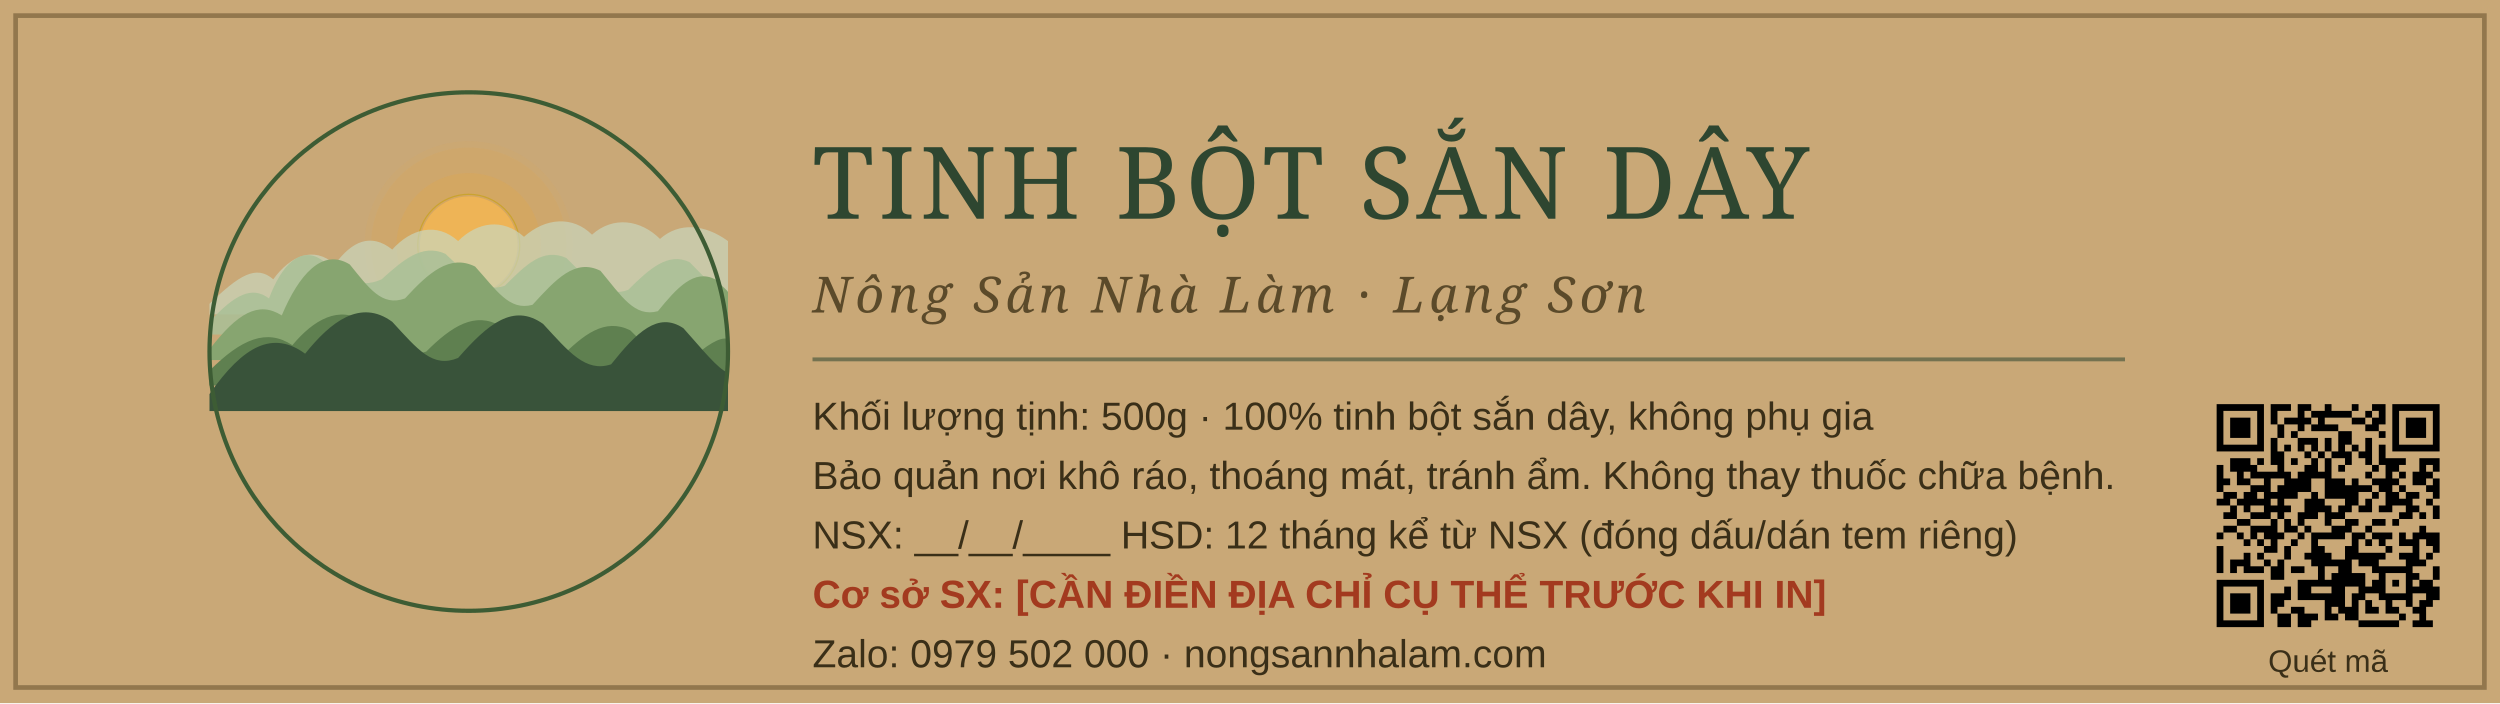
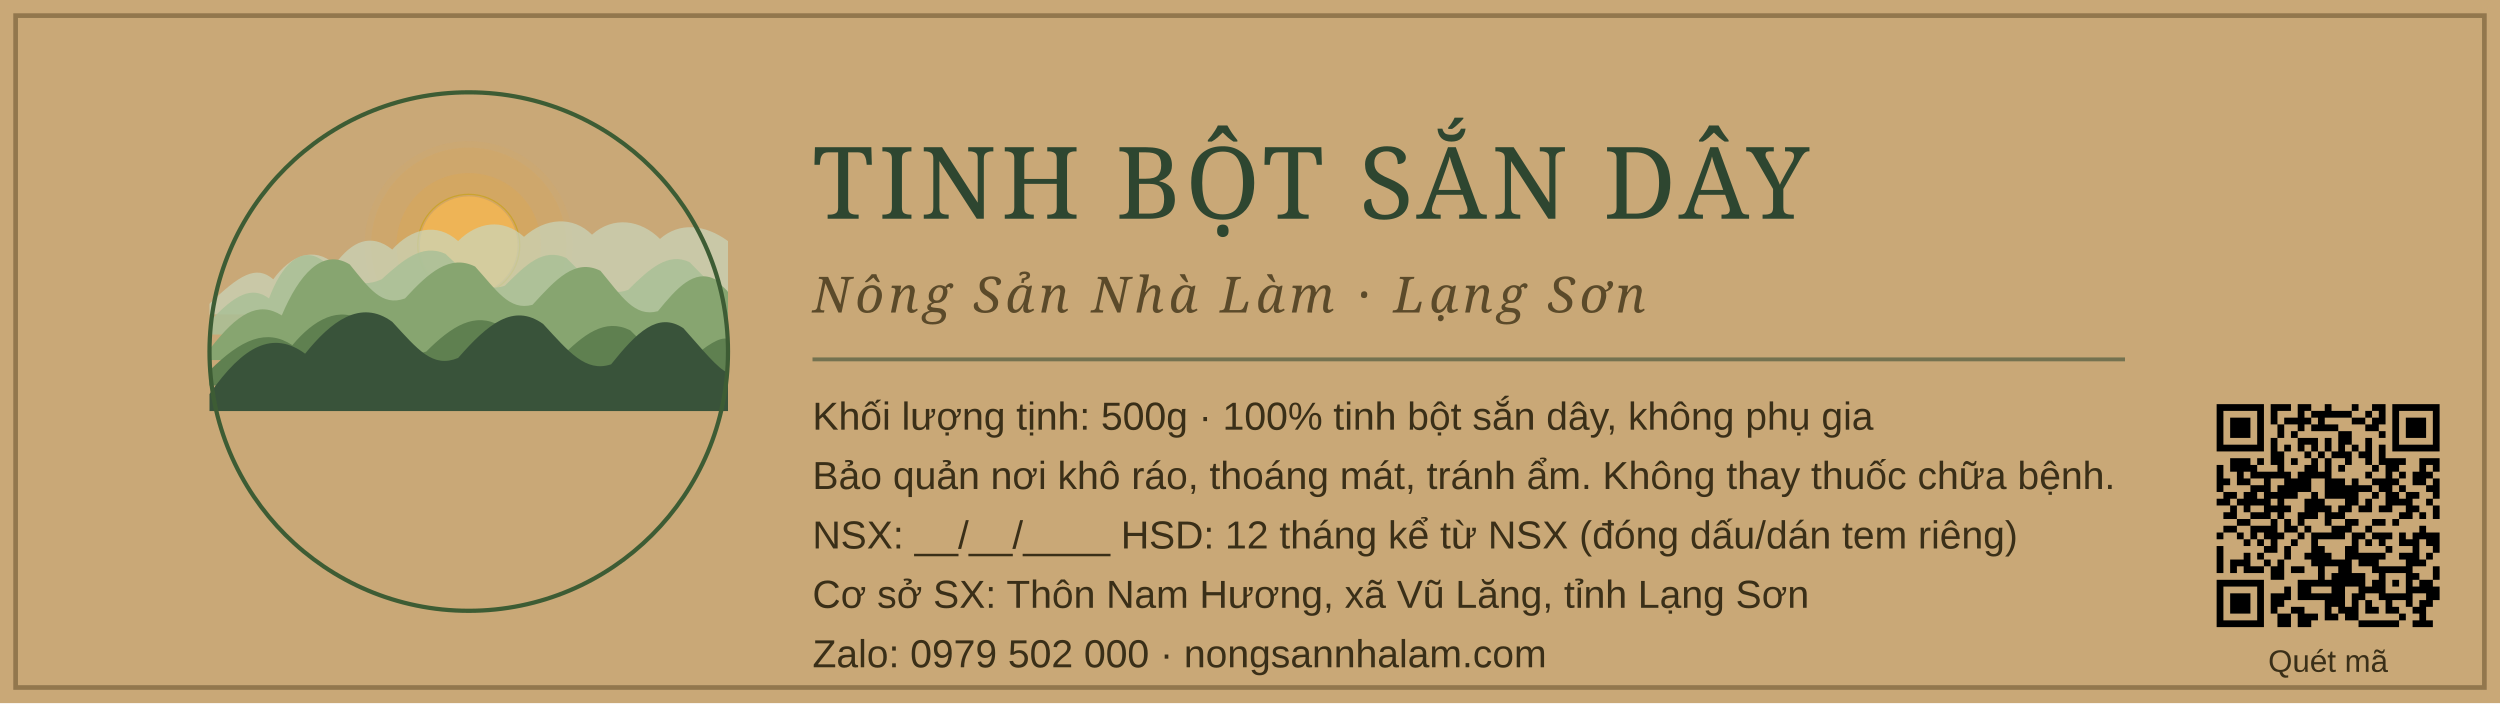
<svg xmlns="http://www.w3.org/2000/svg" width="160mm" height="45mm" viewBox="0 0 160 45">
  <rect x="0" y="0" width="160" height="45" fill="#c9a877" />
  <rect x="1" y="1" width="158" height="43" fill="none" stroke="#3e2e10" stroke-width="0.3" opacity="0.4" />
  <g transform="translate(13,5.5) scale(0.068)">
    <circle cx="250" cy="150" r="98" fill="#e8a33c" opacity="0.08" />
    <circle cx="250" cy="150" r="92" fill="#e8a33c" opacity="0.12" />
    <circle cx="250" cy="150" r="68" fill="#e8a33c" opacity="0.2" />
    <circle cx="250" cy="150" r="46" fill="#eaa63f" />
    <circle cx="250" cy="150" r="46" fill="#f5c877" opacity="0.4" />
    <circle cx="250" cy="150" r="48" fill="none" stroke="#c9a227" stroke-width="1.2" opacity="0.85" />
    <path d="M6,205 C34,178 50,168 66,182 C82,160 104,150 124,168 C140,146 158,138 178,154 C196,134 220,128 240,146 C258,128 282,124 302,142 C322,124 348,122 366,140 C386,122 412,126 430,144 C448,128 472,130 494,146 L494,215 L6,215 Z" fill="#c9d6bc" opacity="0.7" />
    <path d="M6,222 C30,196 46,188 62,200 C74,168 92,150 112,164 C130,180 146,192 168,182 C188,164 206,148 228,158 C248,176 262,196 284,188 C304,168 320,152 342,162 C362,182 378,200 400,192 C420,172 438,156 458,166 C474,182 486,196 494,198 L494,234 L6,234 Z" fill="#a9c096" opacity="0.85" />
    <path d="M6,248 C32,214 52,202 74,216 C90,178 112,152 138,168 C156,190 168,208 190,200 C212,176 232,158 256,170 C276,192 288,212 310,206 C332,182 350,162 374,174 C394,198 406,218 428,212 C446,190 462,172 482,182 C490,190 493,192 494,194 L494,258 L6,258 Z" fill="#87a570" />
    <path d="M6,268 C36,238 60,228 84,244 C104,220 128,206 152,222 C174,244 188,258 210,250 C234,226 256,212 280,226 C300,246 314,262 336,256 C358,234 378,218 402,230 C422,250 436,264 458,258 C474,244 486,236 494,238 L494,282 L6,282 Z" fill="#5f8050" />
    <path d="M6,290 C38,244 66,230 96,252 C120,222 148,200 178,222 C202,248 216,266 240,256 C268,224 292,204 320,224 C344,250 360,270 384,262 C408,232 428,212 452,228 C470,248 484,266 494,270 L494,306 L6,306 Z" fill="#39533a" />
    <circle cx="250" cy="250" r="244" fill="none" stroke="#3d5c34" stroke-width="4" />
  </g>
  <text x="52" y="14" font-family="Cambria, Georgia, serif" font-weight="500" font-size="6.4" letter-spacing="0.3" fill="#2e4630">TINH BỘT SẮN DÂY</text>
  <text x="52" y="20" font-family="Georgia, serif" font-style="italic" font-size="3.2" letter-spacing="0.3" fill="#5b4a2a">Nông Sản Nhà Làm · Lạng Sơn</text>
  <line x1="52" y1="23" x2="136" y2="23" stroke="#2e4630" stroke-width="0.25" opacity="0.55" />
  <text x="52" y="27.5" font-family="Arial, sans-serif" font-size="2.5" fill="#3a2f18">Khối lượng tịnh: 500g · 100% tinh bột sắn dây, không phụ gia</text>
  <text x="52" y="31.3" font-family="Arial, sans-serif" font-size="2.5" fill="#3a2f18">Bảo quản nơi khô ráo, thoáng mát, tránh ẩm. Không thay thuốc chữa bệnh.</text>
  <text x="52" y="35.1" font-family="Arial, sans-serif" font-size="2.5" fill="#3a2f18">NSX: __/__/____   HSD: 12 tháng kể từ NSX (đóng dấu/dán tem riêng)</text>
-   <text x="52" y="38.9" font-family="Arial, sans-serif" font-weight="700" font-size="2.5" fill="#a33a1f">Cơ sở SX: [CẦN ĐIỀN ĐỊA CHỈ CỤ THỂ TRƯỚC KHI IN]</text>
+   <text x="52" y="38.9" font-family="Arial, sans-serif" font-size="2.5" fill="#3a2f18">Cơ sở SX: Thôn Nam Hương, xã Vũ Lăng, tỉnh Lạng Sơn</text>
  <text x="52" y="42.7" font-family="Arial, sans-serif" font-size="2.5" fill="#3a2f18">Zalo: 0979 502 000  ·  nongsannhalam.com</text>
  <svg x="141" y="25" width="16" height="16" viewBox="0 0 37 37">
    <path d="M2,2H3V3H2zM3,2H4V3H3zM4,2H5V3H4zM5,2H6V3H5zM6,2H7V3H6zM7,2H8V3H7zM8,2H9V3H8zM10,2H11V3H10zM11,2H12V3H11zM12,2H13V3H12zM14,2H15V3H14zM15,2H16V3H15zM18,2H19V3H18zM22,2H23V3H22zM25,2H26V3H25zM26,2H27V3H26zM28,2H29V3H28zM29,2H30V3H29zM30,2H31V3H30zM31,2H32V3H31zM32,2H33V3H32zM33,2H34V3H33zM34,2H35V3H34zM2,3H3V4H2zM8,3H9V4H8zM10,3H11V4H10zM14,3H15V4H14zM16,3H17V4H16zM17,3H18V4H17zM18,3H19V4H18zM19,3H20V4H19zM20,3H21V4H20zM21,3H22V4H21zM24,3H25V4H24zM26,3H27V4H26zM28,3H29V4H28zM34,3H35V4H34zM2,4H3V5H2zM4,4H5V5H4zM5,4H6V5H5zM6,4H7V5H6zM8,4H9V5H8zM10,4H11V5H10zM12,4H13V5H12zM13,4H14V5H13zM14,4H15V5H14zM15,4H16V5H15zM17,4H18V5H17zM22,4H23V5H22zM23,4H24V5H23zM25,4H26V5H25zM26,4H27V5H26zM28,4H29V5H28zM30,4H31V5H30zM31,4H32V5H31zM32,4H33V5H32zM34,4H35V5H34zM2,5H3V6H2zM4,5H5V6H4zM5,5H6V6H5zM6,5H7V6H6zM8,5H9V6H8zM11,5H12V6H11zM14,5H15V6H14zM16,5H17V6H16zM17,5H18V6H17zM18,5H19V6H18zM19,5H20V6H19zM24,5H25V6H24zM25,5H26V6H25zM28,5H29V6H28zM30,5H31V6H30zM31,5H32V6H31zM32,5H33V6H32zM34,5H35V6H34zM2,6H3V7H2zM4,6H5V7H4zM5,6H6V7H5zM6,6H7V7H6zM8,6H9V7H8zM11,6H12V7H11zM13,6H14V7H13zM20,6H21V7H20zM21,6H22V7H21zM26,6H27V7H26zM28,6H29V7H28zM30,6H31V7H30zM31,6H32V7H31zM32,6H33V7H32zM34,6H35V7H34zM2,7H3V8H2zM8,7H9V8H8zM10,7H11V8H10zM14,7H15V8H14zM15,7H16V8H15zM16,7H17V8H16zM18,7H19V8H18zM20,7H21V8H20zM21,7H22V8H21zM24,7H25V8H24zM28,7H29V8H28zM34,7H35V8H34zM2,8H3V9H2zM3,8H4V9H3zM4,8H5V9H4zM5,8H6V9H5zM6,8H7V9H6zM7,8H8V9H7zM8,8H9V9H8zM10,8H11V9H10zM12,8H13V9H12zM14,8H15V9H14zM16,8H17V9H16zM18,8H19V9H18zM20,8H21V9H20zM22,8H23V9H22zM24,8H25V9H24zM26,8H27V9H26zM28,8H29V9H28zM29,8H30V9H29zM30,8H31V9H30zM31,8H32V9H31zM32,8H33V9H32zM33,8H34V9H33zM34,8H35V9H34zM10,9H11V10H10zM11,9H12V10H11zM15,9H16V10H15zM17,9H18V10H17zM19,9H20V10H19zM20,9H21V10H20zM21,9H22V10H21zM23,9H24V10H23zM24,9H25V10H24zM26,9H27V10H26zM4,10H5V11H4zM5,10H6V11H5zM6,10H7V11H6zM8,10H9V11H8zM10,10H11V11H10zM11,10H12V11H11zM13,10H14V11H13zM16,10H17V11H16zM18,10H19V11H18zM21,10H22V11H21zM24,10H25V11H24zM26,10H27V11H26zM27,10H28V11H27zM28,10H29V11H28zM29,10H30V11H29zM32,10H33V11H32zM33,10H34V11H33zM34,10H35V11H34zM2,11H3V12H2zM4,11H5V12H4zM5,11H6V12H5zM6,11H7V12H6zM7,11H8V12H7zM11,11H12V12H11zM15,11H16V12H15zM16,11H17V12H16zM18,11H19V12H18zM20,11H21V12H20zM25,11H26V12H25zM27,11H28V12H27zM28,11H29V12H28zM32,11H33V12H32zM34,11H35V12H34zM2,12H3V13H2zM5,12H6V13H5zM7,12H8V13H7zM8,12H9V13H8zM9,12H10V13H9zM10,12H11V13H10zM11,12H12V13H11zM12,12H13V13H12zM14,12H15V13H14zM15,12H16V13H15zM16,12H17V13H16zM17,12H18V13H17zM18,12H19V13H18zM24,12H25V13H24zM27,12H28V13H27zM29,12H30V13H29zM31,12H32V13H31zM32,12H33V13H32zM33,12H34V13H33zM2,13H3V14H2zM3,13H4V14H3zM5,13H6V14H5zM6,13H7V14H6zM9,13H10V14H9zM12,13H13V14H12zM13,13H14V14H13zM14,13H15V14H14zM15,13H16V14H15zM18,13H19V14H18zM19,13H20V14H19zM20,13H21V14H20zM22,13H23V14H22zM25,13H26V14H25zM26,13H27V14H26zM27,13H28V14H27zM28,13H29V14H28zM31,13H32V14H31zM32,13H33V14H32zM34,13H35V14H34zM2,14H3V15H2zM7,14H8V15H7zM8,14H9V15H8zM9,14H10V15H9zM11,14H12V15H11zM12,14H13V15H12zM13,14H14V15H13zM14,14H15V15H14zM15,14H16V15H15zM18,14H19V15H18zM19,14H20V15H19zM20,14H21V15H20zM21,14H22V15H21zM22,14H23V15H22zM23,14H24V15H23zM24,14H25V15H24zM26,14H27V15H26zM27,14H28V15H27zM29,14H30V15H29zM33,14H34V15H33zM34,14H35V15H34zM3,15H4V16H3zM4,15H5V16H4zM6,15H7V16H6zM7,15H8V16H7zM9,15H10V16H9zM10,15H11V16H10zM11,15H12V16H11zM12,15H13V16H12zM13,15H14V16H13zM16,15H17V16H16zM18,15H19V16H18zM19,15H20V16H19zM20,15H21V16H20zM21,15H22V16H21zM22,15H23V16H22zM25,15H26V16H25zM27,15H28V16H27zM28,15H29V16H28zM30,15H31V16H30zM31,15H32V16H31zM34,15H35V16H34zM2,16H3V17H2zM3,16H4V17H3zM5,16H6V17H5zM6,16H7V17H6zM7,16H8V17H7zM8,16H9V17H8zM9,16H10V17H9zM11,16H12V17H11zM15,16H16V17H15zM16,16H17V17H16zM17,16H18V17H17zM21,16H22V17H21zM22,16H23V17H22zM24,16H25V17H24zM27,16H28V17H27zM28,16H29V17H28zM29,16H30V17H29zM30,16H31V17H30zM33,16H34V17H33zM4,17H5V18H4zM6,17H7V18H6zM9,17H10V18H9zM10,17H11V18H10zM11,17H12V18H11zM12,17H13V18H12zM15,17H16V18H15zM16,17H17V18H16zM17,17H18V18H17zM18,17H19V18H18zM20,17H21V18H20zM21,17H22V18H21zM23,17H24V18H23zM24,17H25V18H24zM26,17H27V18H26zM27,17H28V18H27zM30,17H31V18H30zM31,17H32V18H31zM34,17H35V18H34zM3,18H4V19H3zM4,18H5V19H4zM7,18H8V19H7zM8,18H9V19H8zM9,18H10V19H9zM11,18H12V19H11zM14,18H15V19H14zM15,18H16V19H15zM16,18H17V19H16zM18,18H19V19H18zM19,18H20V19H19zM20,18H21V19H20zM29,18H30V19H29zM30,18H31V19H30zM32,18H33V19H32zM34,18H35V19H34zM5,19H6V20H5zM6,19H7V20H6zM10,19H11V20H10zM12,19H13V20H12zM14,19H15V20H14zM18,19H19V20H18zM21,19H22V20H21zM22,19H23V20H22zM25,19H26V20H25zM26,19H27V20H26zM28,19H29V20H28zM3,20H4V21H3zM4,20H5V21H4zM7,20H8V21H7zM8,20H9V21H8zM9,20H10V21H9zM10,20H11V21H10zM12,20H13V21H12zM13,20H14V21H13zM15,20H16V21H15zM19,20H20V21H19zM20,20H21V21H20zM21,20H22V21H21zM24,20H25V21H24zM32,20H33V21H32zM2,21H3V22H2zM5,21H6V22H5zM7,21H8V22H7zM9,21H10V22H9zM10,21H11V22H10zM11,21H12V22H11zM14,21H15V22H14zM16,21H17V22H16zM17,21H18V22H17zM18,21H19V22H18zM19,21H20V22H19zM20,21H21V22H20zM22,21H23V22H22zM23,21H24V22H23zM25,21H26V22H25zM26,21H27V22H26zM27,21H28V22H27zM29,21H30V22H29zM31,21H32V22H31zM32,21H33V22H32zM33,21H34V22H33zM34,21H35V22H34zM6,22H7V23H6zM8,22H9V23H8zM10,22H11V23H10zM13,22H14V23H13zM16,22H17V23H16zM22,22H23V23H22zM24,22H25V23H24zM26,22H27V23H26zM29,22H30V23H29zM30,22H31V23H30zM31,22H32V23H31zM33,22H34V23H33zM34,22H35V23H34zM2,23H3V24H2zM9,23H10V24H9zM10,23H11V24H10zM12,23H13V24H12zM16,23H17V24H16zM17,23H18V24H17zM21,23H22V24H21zM22,23H23V24H22zM27,23H28V24H27zM31,23H32V24H31zM34,23H35V24H34zM2,24H3V25H2zM6,24H7V25H6zM8,24H9V25H8zM12,24H13V25H12zM15,24H16V25H15zM16,24H17V25H16zM17,24H18V25H17zM18,24H19V25H18zM21,24H22V25H21zM22,24H23V25H22zM23,24H24V25H23zM24,24H25V25H24zM25,24H26V25H25zM26,24H27V25H26zM29,24H30V25H29zM30,24H31V25H30zM31,24H32V25H31zM33,24H34V25H33zM2,25H3V26H2zM4,25H5V26H4zM5,25H6V26H5zM6,25H7V26H6zM9,25H10V26H9zM11,25H12V26H11zM16,25H17V26H16zM17,25H18V26H17zM18,25H19V26H18zM19,25H20V26H19zM20,25H21V26H20zM21,25H22V26H21zM23,25H24V26H23zM24,25H25V26H24zM25,25H26V26H25zM30,25H31V26H30zM31,25H32V26H31zM32,25H33V26H32zM2,26H3V27H2zM4,26H5V27H4zM6,26H7V27H6zM7,26H8V27H7zM8,26H9V27H8zM10,26H11V27H10zM11,26H12V27H11zM13,26H14V27H13zM14,26H15V27H14zM17,26H18V27H17zM20,26H21V27H20zM21,26H22V27H21zM25,26H26V27H25zM26,26H27V27H26zM27,26H28V27H27zM28,26H29V27H28zM29,26H30V27H29zM30,26H31V27H30zM34,26H35V27H34zM10,27H11V28H10zM11,27H12V28H11zM17,27H18V28H17zM19,27H20V28H19zM20,27H21V28H20zM21,27H22V28H21zM22,27H23V28H22zM23,27H24V28H23zM26,27H27V28H26zM30,27H31V28H30zM31,27H32V28H31zM34,27H35V28H34zM2,28H3V29H2zM3,28H4V29H3zM4,28H5V29H4zM5,28H6V29H5zM6,28H7V29H6zM7,28H8V29H7zM8,28H9V29H8zM14,28H15V29H14zM15,28H16V29H15zM16,28H17V29H16zM17,28H18V29H17zM18,28H19V29H18zM19,28H20V29H19zM20,28H21V29H20zM21,28H22V29H21zM22,28H23V29H22zM23,28H24V29H23zM25,28H26V29H25zM26,28H27V29H26zM28,28H29V29H28zM30,28H31V29H30zM32,28H33V29H32zM33,28H34V29H33zM2,29H3V30H2zM8,29H9V30H8zM12,29H13V30H12zM14,29H15V30H14zM15,29H16V30H15zM19,29H20V30H19zM20,29H21V30H20zM23,29H24V30H23zM24,29H25V30H24zM25,29H26V30H25zM26,29H27V30H26zM30,29H31V30H30zM31,29H32V30H31zM32,29H33V30H32zM33,29H34V30H33zM34,29H35V30H34zM2,30H3V31H2zM4,30H5V31H4zM5,30H6V31H5zM6,30H7V31H6zM8,30H9V31H8zM10,30H11V31H10zM11,30H12V31H11zM12,30H13V31H12zM14,30H15V31H14zM15,30H16V31H15zM16,30H17V31H16zM17,30H18V31H17zM18,30H19V31H18zM19,30H20V31H19zM20,30H21V31H20zM22,30H23V31H22zM23,30H24V31H23zM26,30H27V31H26zM27,30H28V31H27zM28,30H29V31H28zM29,30H30V31H29zM30,30H31V31H30zM33,30H34V31H33zM34,30H35V31H34zM2,31H3V32H2zM4,31H5V32H4zM5,31H6V32H5zM6,31H7V32H6zM8,31H9V32H8zM10,31H11V32H10zM11,31H12V32H11zM18,31H19V32H18zM19,31H20V32H19zM20,31H21V32H20zM22,31H23V32H22zM24,31H25V32H24zM27,31H28V32H27zM30,31H31V32H30zM32,31H33V32H32zM33,31H34V32H33zM2,32H3V33H2zM4,32H5V33H4zM5,32H6V33H5zM6,32H7V33H6zM8,32H9V33H8zM10,32H11V33H10zM13,32H14V33H13zM14,32H15V33H14zM18,32H19V33H18zM20,32H21V33H20zM21,32H22V33H21zM22,32H23V33H22zM24,32H25V33H24zM25,32H26V33H25zM27,32H28V33H27zM28,32H29V33H28zM31,32H32V33H31zM32,32H33V33H32zM2,33H3V34H2zM8,33H9V34H8zM11,33H12V34H11zM12,33H13V34H12zM14,33H15V34H14zM15,33H16V34H15zM16,33H17V34H16zM18,33H19V34H18zM19,33H20V34H19zM21,33H22V34H21zM22,33H23V34H22zM29,33H30V34H29zM32,33H33V34H32zM2,34H3V35H2zM3,34H4V35H3zM4,34H5V35H4zM5,34H6V35H5zM6,34H7V35H6zM7,34H8V35H7zM8,34H9V35H8zM11,34H12V35H11zM12,34H13V35H12zM14,34H15V35H14zM15,34H16V35H15zM23,34H24V35H23zM24,34H25V35H24zM25,34H26V35H25zM26,34H27V35H26zM27,34H28V35H27zM28,34H29V35H28zM31,34H32V35H31zM32,34H33V35H32zM33,34H34V35H33z" id="qr-path" fill="#000000" fill-opacity="1" fill-rule="nonzero" stroke="none" />
  </svg>
  <text x="149" y="43" font-family="Arial, sans-serif" font-size="2" text-anchor="middle" fill="#3a2f18">Quét mã</text>
</svg>
